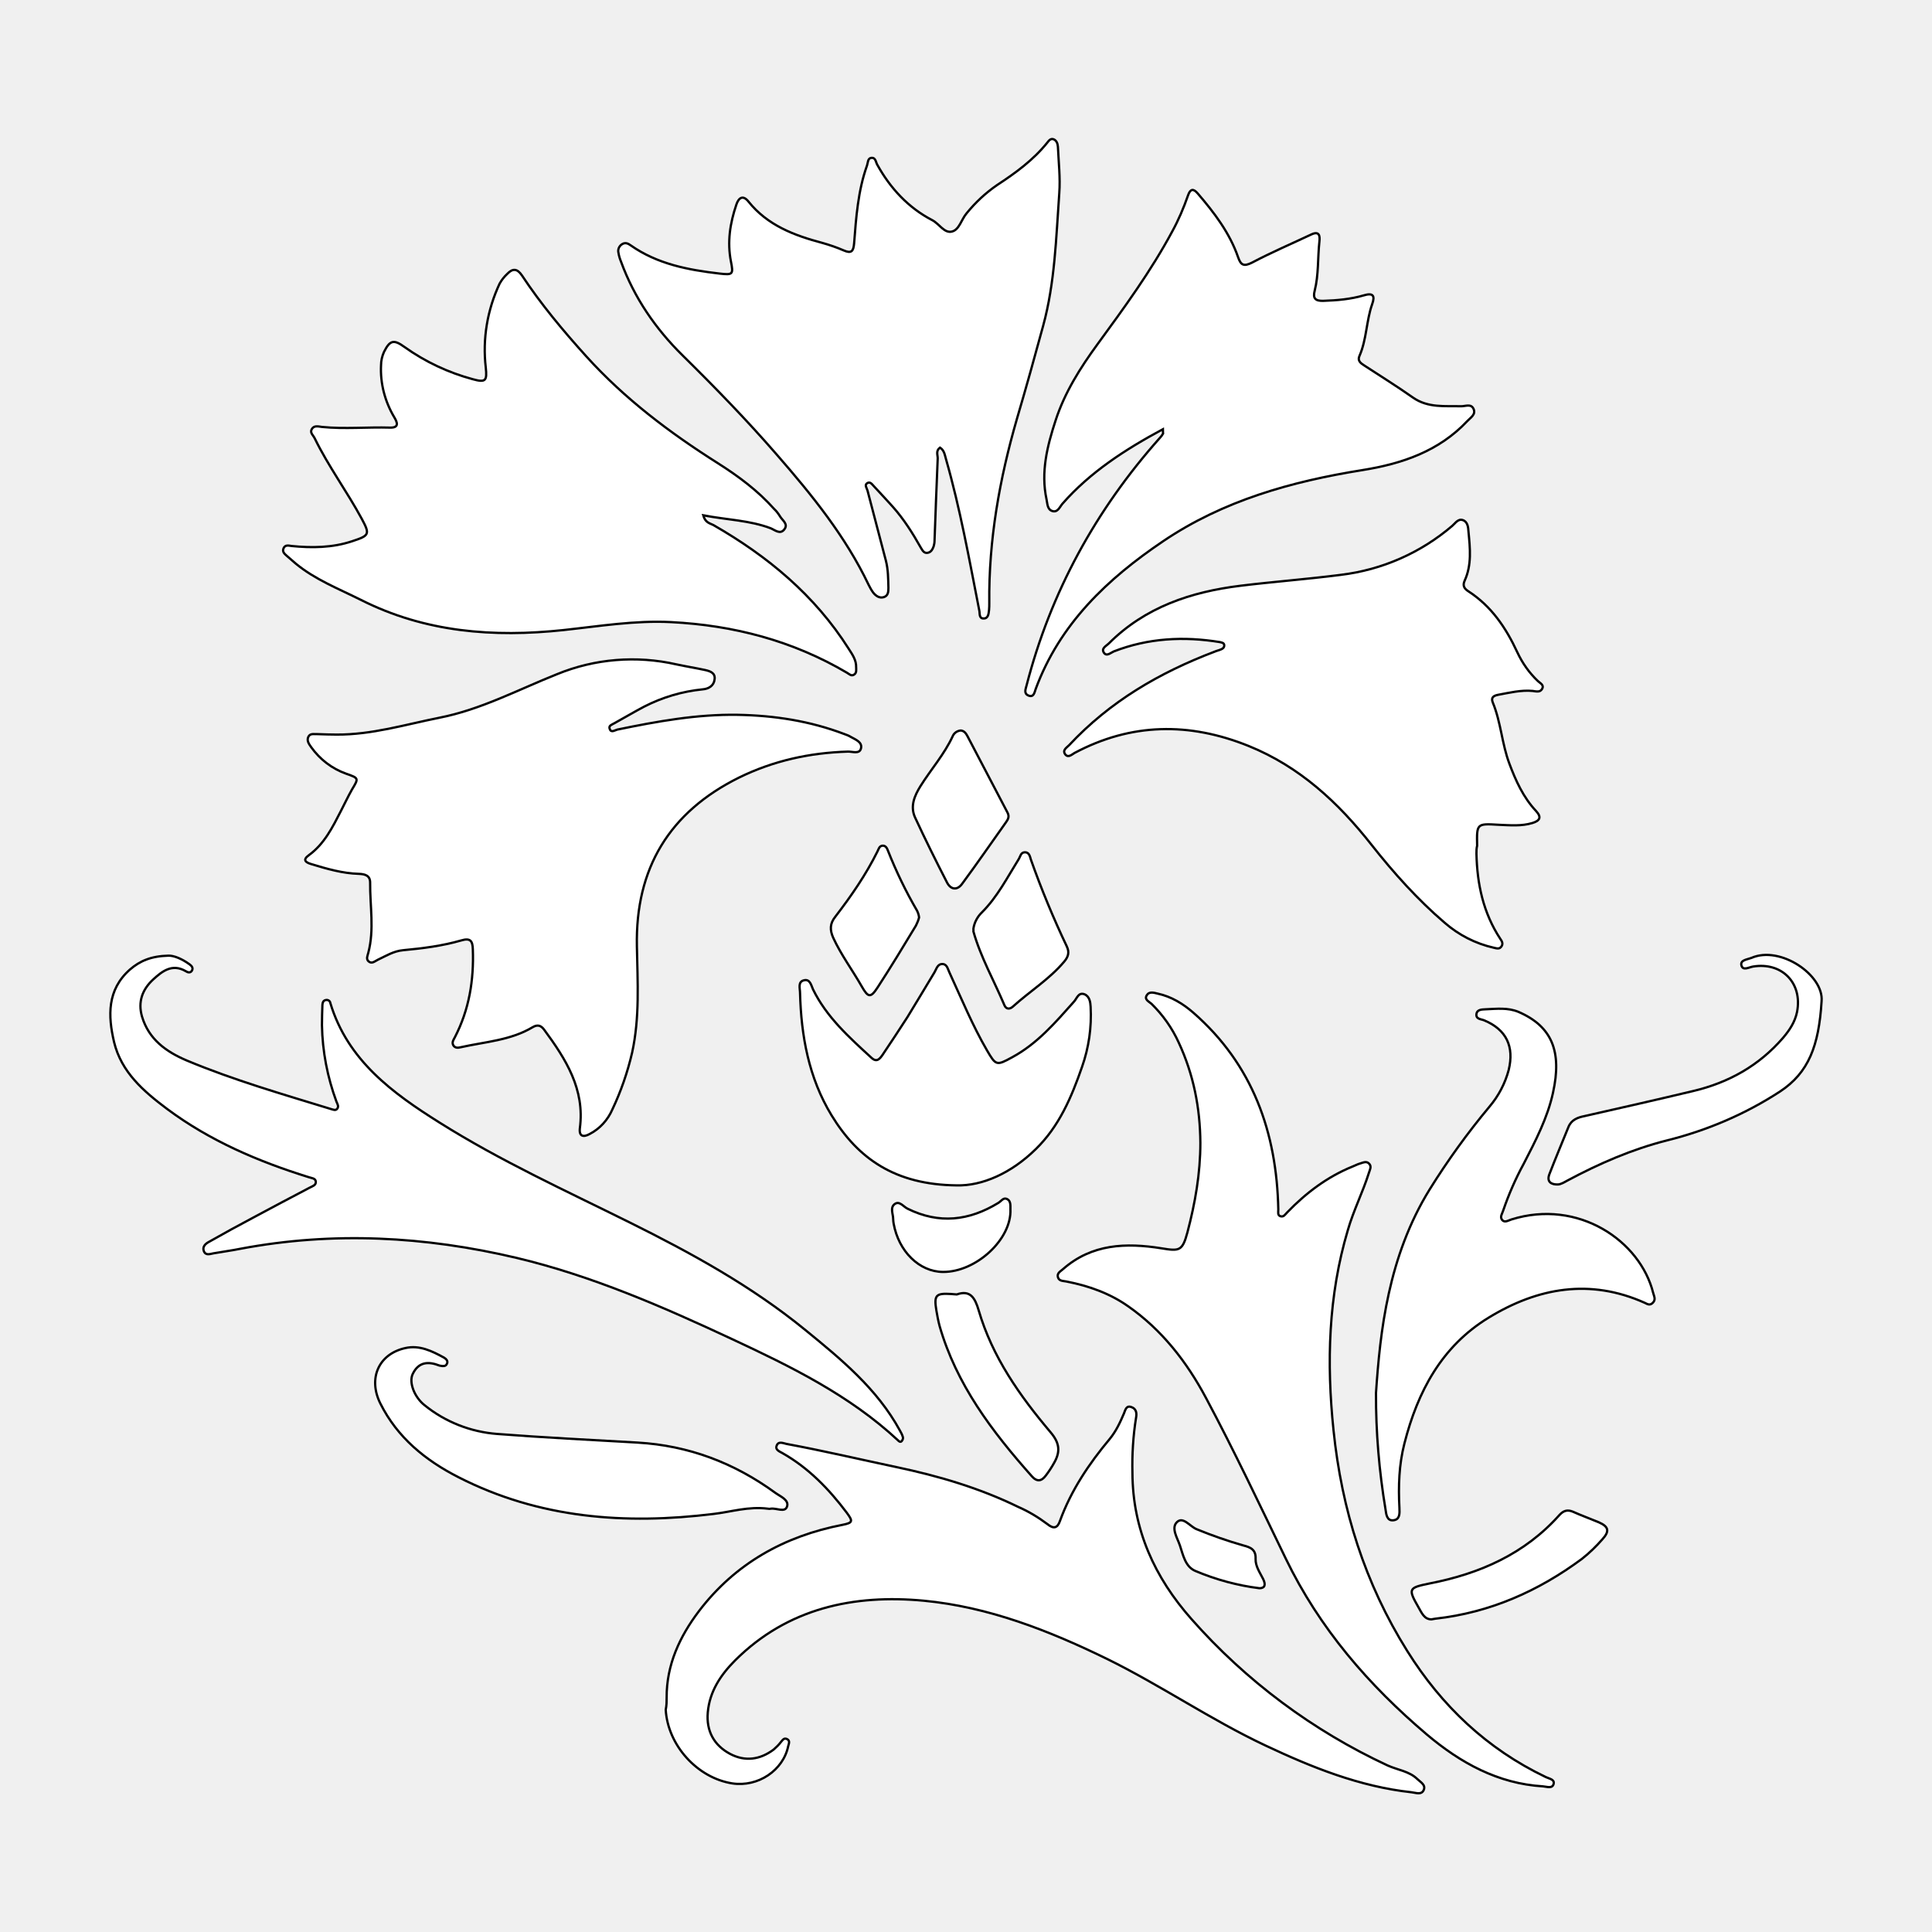
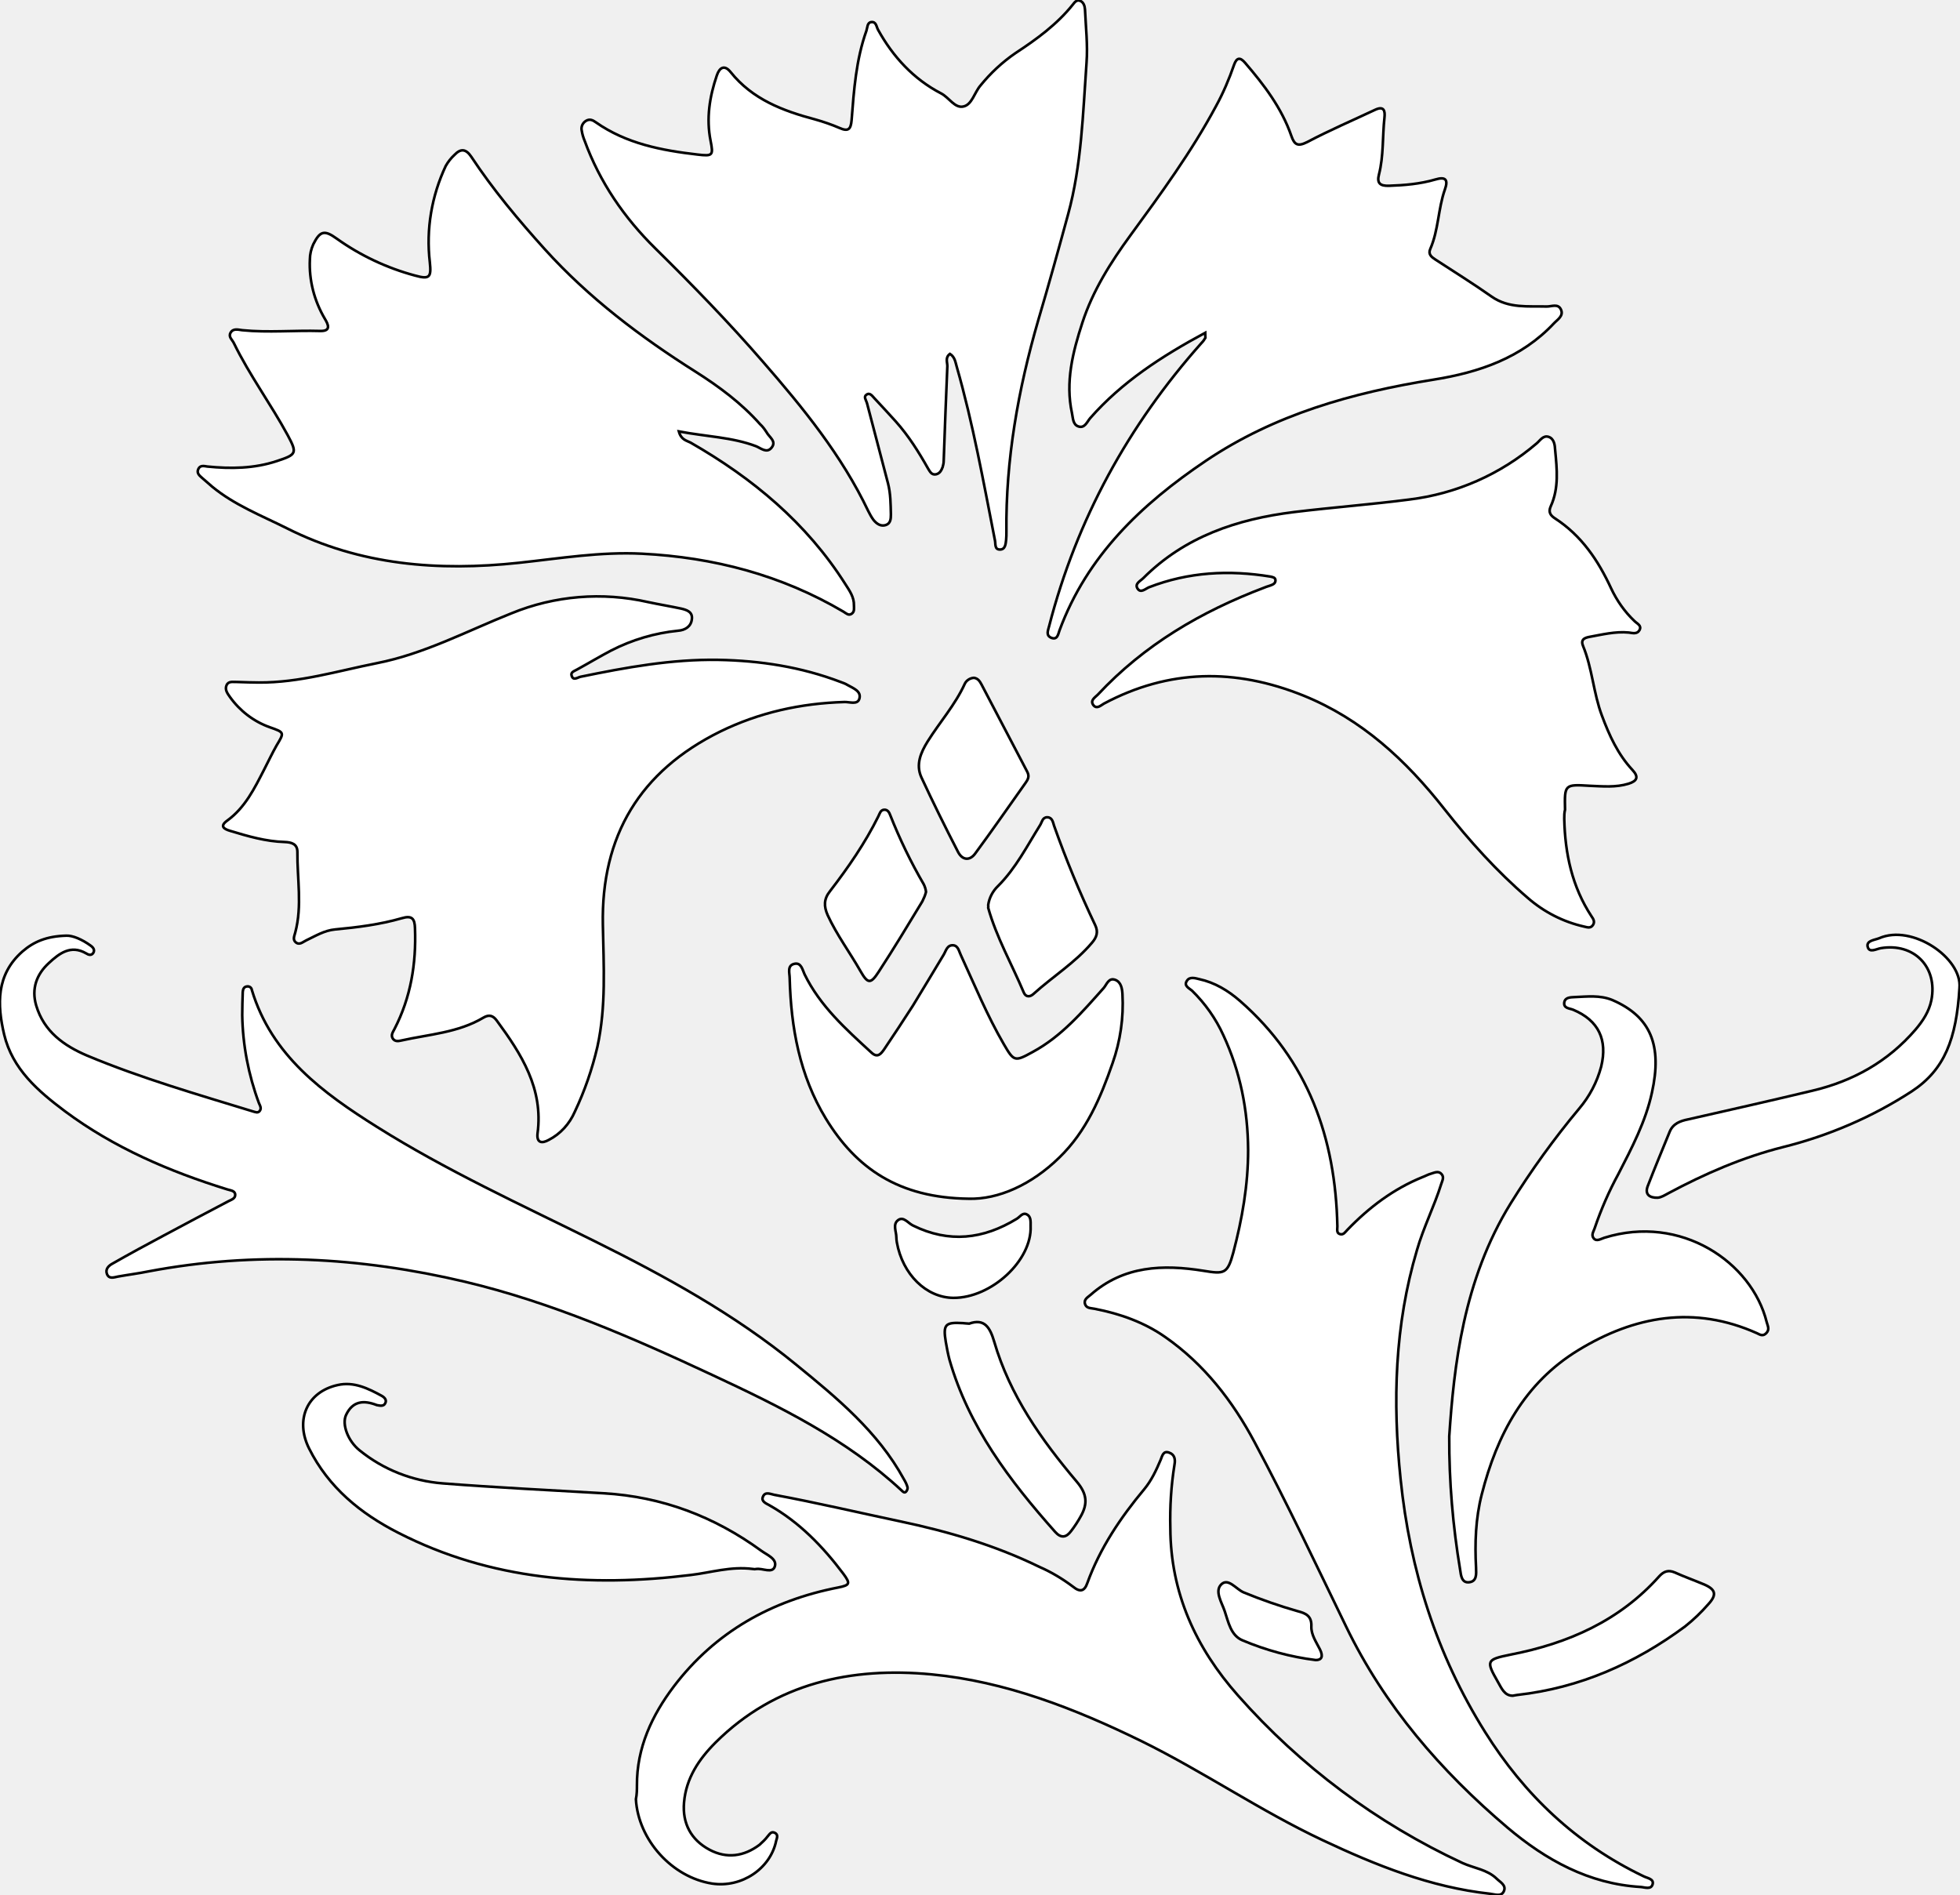
- <svg xmlns="http://www.w3.org/2000/svg" version="1.1" id="图层_1" x="0px" y="0px" viewBox="0 0 850.3 850.2" style="enable-background:new 0 0 850.3 850.2;" xml:space="preserve">
-   <style type="text/css">
- 	.st0{fill:#FFFFFF;stroke:#000000;stroke-miterlimit:10;}
- </style>
-   <path id="XF37FFFM2Gra3OT19_4_" class="st0" d="M148.1,323.3c15.5,0.1,30.2-4.4,45.2-7.4c18.4-3.6,34.8-12.4,51.9-19.2  c16.6-6.8,34.9-8.3,52.5-4.3c4.2,0.9,8.5,1.6,12.7,2.5c2.2,0.5,4.5,1.3,4.1,4.1c-0.3,2.8-2.6,4.2-5.3,4.4c-9,0.9-17.7,3.5-25.7,7.6  c-4.4,2.3-8.7,4.9-13.1,7.3c-1,0.6-2.6,1-2.1,2.4c0.6,2,2.2,0.7,3.4,0.4c17.5-3.6,35-6.8,53-6.5c16.1,0.3,31.8,2.7,47,8.5  c0.9,0.3,1.9,0.7,2.7,1.2c2.1,1.2,5.3,2.3,4.5,5.2c-0.7,2.5-3.8,1.2-5.8,1.3c-16.7,0.5-32.7,4-47.8,11.4c-30.7,15.2-45.7,40-45,74.3  c0.3,15.7,1.3,31.3-2.1,46.8c-2,8.6-4.9,17-8.7,25c-2,4.6-5.5,8.5-10,10.8c-2.7,1.5-4.7,1.1-4.3-2.5c2.3-17.2-6.2-30.5-15.7-43.4  c-1.4-1.9-2.9-2.4-5.1-1.1c-9.7,5.8-20.9,6.4-31.6,8.8c-1.2,0.3-2.4,0.4-3.2-0.7c-0.9-1.4,0-2.5,0.6-3.7c6.3-12.2,8.4-25.1,7.9-38.7  c-0.1-3.7-1.1-5.1-5.1-3.9c-8.3,2.4-17,3.5-25.6,4.3c-4.2,0.4-7.5,2.5-11.1,4.2c-1.3,0.6-2.6,2-4.1,0.7c-1.2-1.1-0.4-2.5-0.1-3.8  c2.7-10.2,0.7-20.6,0.8-30.9c0-3.1-2.3-3.7-4.9-3.8c-7.2-0.2-14.1-2.2-21-4.3c-2.4-0.7-4-1.8-1.1-3.9c6.9-5,10.5-12.4,14.2-19.6  c1.6-3.1,3.1-6.3,4.8-9.3c3-5,3.1-5-2.6-7c-6.2-2.2-11.5-6.3-15.3-11.6c-1-1.4-2.1-2.9-1.3-4.6c0.8-1.7,2.6-1.1,4-1.2  C142.8,323.2,145.5,323.3,148.1,323.3z" />
-   <path id="XF37FFFM2Gra3OT19_3_" class="st0" d="M309.5,226.8c0.9,3.3,3,3.5,4.5,4.3c23.9,13.7,44.6,30.9,59.5,54.4  c1.6,2.5,3.4,5,3.3,8.2c0,1.1,0.3,2.4-0.9,3.2s-2.1-0.2-3.1-0.8c-23.9-14.1-49.9-20.9-77.5-22.3c-15.9-0.8-31.5,1.8-47.3,3.5  c-30.8,3.3-60.9,1-89.2-13.3c-9.8-4.9-20.1-8.9-28.7-16c-1.3-1.1-2.5-2.2-3.8-3.3c-1-0.9-2.2-1.8-1.5-3.4s2.2-1.2,3.5-1  c9,0.9,18,0.8,26.7-2.1c7.6-2.5,7.9-3,4.2-9.9c-6.5-12-14.7-23.1-20.7-35.4c-0.6-1.3-2.2-2.4-1.3-4c1-1.8,2.9-1.2,4.5-1  c10,1,20,0,30,0.3c4.3,0.1,3-2.6,1.8-4.6c-4.1-6.9-6.2-14.9-5.8-22.9c0-2,0.5-4,1.3-5.8c2.6-5.2,4.3-5.6,9-2.2  c9.1,6.5,19.3,11.3,30.1,14.2c5.7,1.6,6.3,0.6,5.7-5.1c-1.5-12.7,0.7-25.5,6.1-37c0.9-1.6,2-3,3.4-4.3c2.3-2.4,4.3-2.4,6.4,0.7  c8.4,12.7,18.1,24.3,28.3,35.6c16.9,18.7,36.8,33.7,58,47.1c9,5.7,17.6,12.1,24.7,20.1c1,0.9,1.8,2,2.5,3.1c1,1.9,4,3.5,1.9,6  c-1.8,2.2-4,0.2-5.9-0.6C330,229,320,228.8,309.5,226.8z" />
-   <path id="XF37FFFM2Gra3OT19_2_" class="st0" d="M413.7,197c-1.9,1.4-1,3.2-1,4.7c-0.5,12.1-1,24.3-1.4,36.4c0,0.8-0.2,1.7-0.4,2.4  c-0.5,1.3-1.1,2.5-2.6,2.8c-1.7,0.3-2.3-1.1-3-2.2c-3.6-6.4-7.5-12.6-12.4-18.1c-2.7-3-5.4-5.9-8.1-8.8c-0.9-0.9-1.8-2.5-3.2-1.5  c-1.2,0.8-0.1,2.1,0.2,3.2c2.7,10.3,5.4,20.6,8.1,30.9c1,3.9,1,7.9,1.1,11.9c0,1.7-0.1,3.5-2,4.1s-3.5-0.5-4.7-2  c-0.8-1.1-1.4-2.2-2-3.4c-10.2-21.4-25-39.6-40.5-57.4c-13.1-15.1-27-29.4-41.3-43.5c-12-11.8-21.4-25.5-27.2-41.4  c-0.5-1.2-0.9-2.5-1.1-3.8c-0.4-1.5,0.3-3.1,1.7-3.9c1.4-0.8,2.6-0.2,3.7,0.6c11.7,8.2,25.2,10.8,39.1,12.4c5.9,0.7,6.1,0.3,5-5.3  c-1.7-8.6-0.4-16.9,2.4-25.1c1-3,2.9-4.3,5.3-1.3c8.4,10.5,20.1,14.9,32.5,18.2c3.2,0.9,6.4,2,9.4,3.3c3.4,1.5,4.3,0.4,4.6-3  c0.9-11.6,1.7-23.2,5.7-34.4c0.4-1.2,0.3-3.1,1.8-3.3c2-0.3,2,1.8,2.7,3c5.7,10.3,13.6,18.9,24.2,24.4c3.1,1.6,5.3,5.9,8.7,5  c3.2-0.8,4.1-5.3,6.4-8c3.9-4.8,8.4-9,13.5-12.5c8.1-5.3,15.9-11,22-18.6c0.7-0.9,1.5-2,2.8-1.5s1.8,1.9,1.9,3.3  c0.3,6.8,1.1,13.7,0.6,20.4c-1.4,19.6-1.9,39.4-7.1,58.4c-3.7,13.6-7.5,27.3-11.5,40.8c-7.7,26.6-12.5,53.5-12.2,81.2c0,1,0,2-0.1,3  c-0.2,1.7-0.3,3.8-2.4,3.8c-2.1,0-1.6-2.1-1.9-3.5c-4.4-22.4-8.4-44.8-14.7-66.8C415.8,200.2,415.6,198.2,413.7,197z" />
-   <path id="XF37FFFM2Gra3OT19_1_" class="st0" d="M649.8,375.7c0.3,13.4,3,26.1,10.5,37.5c0.7,1,1.3,2,0.6,3.2c-0.9,1.5-2.2,1-3.5,0.7  c-8-1.8-15.4-5.6-21.6-11c-11.9-10.2-22.4-21.9-32.1-34.2c-14.7-18.7-31.7-34.5-54.2-43.6c-26.1-10.5-51.6-10.2-76.6,3.1  c-1.2,0.7-2.7,2.2-4,0.7c-1.5-1.9,0.5-3,1.6-4.1c17.9-19.2,39.8-32,64.1-41.2c0.9-0.4,1.9-0.6,2.8-1c0.8-0.3,1.5-0.9,1.4-1.9  s-1.1-1.1-1.9-1.3c-15.9-2.6-31.5-1.8-46.7,4.1c-1.4,0.6-3.2,2.4-4.4,0.5s1.1-2.9,2.2-4c16-16,36.1-22.7,57.9-25.4  c14.7-1.8,29.5-2.9,44.2-4.8c18.2-2.2,35.2-9.7,49.1-21.6c1.3-1.1,2.5-3.2,4.6-2.5s2.4,3.1,2.5,5.1c0.7,7.3,1.5,14.6-1.7,21.6  c-1,2.2-0.1,3.5,1.6,4.6c10.2,6.6,16.6,16.1,21.6,26.9c2.2,4.7,5.2,9,9,12.6c1,1,2.9,1.7,1.9,3.5c-0.9,1.6-2.6,1.1-4.1,0.9  c-5.2-0.5-10.3,0.8-15.3,1.7c-2,0.4-3.2,1.2-2.3,3.4c3.6,8.7,4,18.2,7.3,26.9c2.8,7.5,6.1,14.8,11.7,20.8c2.6,2.8,1.7,4.3-1.5,5.3  c-4.9,1.5-9.9,1-14.9,0.8c-9.7-0.6-9.7-0.5-9.5,9.2C649.8,373.4,649.8,374.5,649.8,375.7z" />
-   <path id="XF37FFFM2Gra3OT19" class="st0" d="M511.8,188.9c-16.7,9-32,18.9-44.2,32.8c-1.2,1.4-2.1,4-4.5,3.2  c-2.2-0.7-2.1-3.3-2.5-5.1c-2.6-12,0.3-23.5,4-34.8c4-12.3,10.9-23.2,18.5-33.6c11.7-16,23.4-32,32.8-49.5c2.8-5.1,5.1-10.5,7-16  c1-2.8,2.3-3,4.2-0.8c7.3,8.5,14.1,17.4,17.8,28.1c1.2,3.5,2.5,4.2,6.1,2.4c8.5-4.5,17.4-8.3,26.1-12.4c3.4-1.6,3.9,0.4,3.6,3  c-0.8,7.3-0.3,14.7-2.1,21.8c-0.9,3.4,0.4,4.5,3.8,4.4c6-0.2,12-0.7,17.8-2.4c4-1.2,5.1,0,3.7,3.9c-2.6,7.4-2.4,15.5-5.6,22.8  c-0.9,2,0.5,3.1,1.9,4c7.2,4.7,14.6,9.3,21.7,14.3c6.6,4.6,14,3.6,21.2,3.8c1.9,0,4.3-1.2,5.4,1.1c1.2,2.5-1.3,3.9-2.7,5.4  c-12.5,13.3-28.7,18.8-46.2,21.6c-31.2,5-61.2,13.4-87.7,31.3c-24.6,16.6-45.5,36.4-56.1,65.1c-0.5,1.4-0.8,3.8-3.2,2.8  c-2.1-0.9-1.2-2.8-0.8-4.4c10.6-41.1,30.5-77.3,58.6-108.9c0.6-0.6,1.1-1.3,1.5-2C511.9,190.5,511.8,190.1,511.8,188.9z" />
-   <path id="X376600M2Color16_5_" class="st0" d="M528.3,503c-0.1-15.4-3-30.1-9.5-44.1c-2.9-6.4-7-12.2-12-17.1c-1.1-1-3.4-1.9-2-3.9  c1-1.6,3.1-1,4.7-0.6c6,1.3,11.1,4.4,15.7,8.4c26.2,22.9,36.7,52.7,37.4,86.6c0,1.2-0.4,2.6,1,3s2-0.8,2.9-1.7  c8.3-8.6,17.7-15.7,28.8-20.2c1.1-0.4,2.1-1,3.2-1.3c1.4-0.4,3-1.3,4.2,0.2c1,1.2,0.2,2.5-0.2,3.8c-2.7,8.6-6.8,16.6-9.3,25.3  c-8.6,28.9-9.4,58.3-6.3,88.1c3.6,34.9,13.8,67.4,32.5,97.2c15.1,24.1,35,43,60.9,55.4c1.4,0.7,3.9,1,3.5,2.9  c-0.5,2.4-3.1,1.3-4.7,1.2c-19.9-1.2-36.4-10.4-51.1-22.8c-25.7-21.8-47.3-46.8-62.1-77.4c-11.5-23.7-22.7-47.5-35.1-70.7  c-8.4-15.8-19.4-30-34.3-40.4c-8.1-5.7-17.4-9-27.2-10.9c-1.4-0.3-3.2-0.1-3.7-1.9s1.2-2.6,2.2-3.5c12.7-11.2,27.8-11.7,43.4-9.2  c7.9,1.3,9.2,1.2,11.4-7C526,529.5,528.3,516.5,528.3,503z" />
-   <path id="X376600M2Color16_4_" class="st0" d="M293.4,747.2c-0.1-14.5,5.8-27,14.2-38.1c15.9-20.9,37.5-33,63.2-38  c4.5-0.9,4.7-1.5,1.9-5.3c-7.9-10.5-16.9-19.8-28.4-26.3c-1.3-0.7-3.2-1.5-2.5-3.2c0.8-2.2,2.9-1.1,4.4-0.8  c16.2,3,32.3,6.8,48.4,10.2c18.5,3.9,36.5,9.2,53.5,17.5c4.6,2,8.9,4.6,12.9,7.6c2.7,2.2,4.4,1.8,5.5-1.4  c4.9-13.5,12.8-25.2,21.9-36.1c2.8-3.4,4.6-7.3,6.3-11.3c0.6-1.5,1-3.6,3.3-2.7c2,0.7,2.4,2.5,2,4.6c-1.3,8.1-1.8,16.2-1.6,24.4  c0.1,24.9,9.8,46,26,64.3c24,27.2,53.4,49.1,86.3,64.4c4.4,2,9.5,2.5,13.1,6c1.3,1.3,3.8,2.5,2.8,4.8s-3.5,1.2-5.4,1  c-22.8-2.5-43.7-10.9-64.3-20.6c-24-11.3-45.9-26.4-69.7-38.1c-25.6-12.5-52.2-22.9-80.6-25.6c-30.7-2.9-59.9,3.2-83,26.2  c-6.4,6.4-11.3,13.7-12.1,23c-0.7,8.1,2.7,14.4,9.8,18.2c6.6,3.5,13.2,2.6,19.2-1.9c1.1-1,2.2-2,3.1-3.2c0.8-0.9,1.4-2.1,2.8-1.4  s0.8,2,0.5,3.1c-2.2,10.7-13.3,18.1-24.6,16.4c-15.4-2.4-28.4-16.8-29.3-32.4C293.4,750.5,293.4,748.8,293.4,747.2z" />
-   <path id="X3FD6FFM2Gra7OT21_3_" class="st0" d="M74.1,420.6c2.4-0.1,6,1.4,9.3,3.8c1,0.7,1.8,1.7,1,2.9c-0.7,1-1.8,0.7-2.7,0.1  c-5.9-3.4-10.3,0-14.3,3.7c-4.7,4.3-6.8,9.8-4.9,16.3c3,10.1,10.7,15.5,19.6,19.3c20.8,8.7,42.4,14.9,63.9,21.5  c0.8,0.2,1.6,0.6,2.3-0.1c1-1.1,0.2-2.2-0.2-3.2c-4-10.8-6.2-22.2-6.4-33.7c0-3,0.1-6,0.2-9c0.1-1,0.4-2,1.7-2.1  c0.9-0.1,1.7,0.5,1.8,1.4c7.6,25.2,27.4,39.6,48.1,52.6c26.7,16.8,55.4,29.9,83.6,43.9c27.2,13.5,53.8,28.1,77.4,47.4  c15.7,12.8,31.5,25.8,41.5,44.1c0.6,1,1.1,2,1.4,3.1c0.1,0.6-0.2,1.3-0.6,1.7c-0.6,0.6-1.2,0-1.7-0.5  c-21.2-19.7-46.9-32.3-72.6-44.3c-30.8-14.4-62-28-95.2-35.9c-40.2-9.5-80.7-11.7-121.5-4c-3.9,0.8-7.9,1.3-11.8,2  c-1.6,0.3-3.5,1.1-4.3-1c-0.7-1.9,0.7-3.2,2.2-4c6.5-3.7,13.1-7.3,19.7-10.8c8.2-4.4,16.5-8.8,24.7-13.1c1.1-0.6,2.8-1,2.7-2.6  c-0.1-1.6-2-1.6-3.1-2c-22.2-6.9-43.5-16-62.3-30c-10.4-7.8-20.2-16.2-23.4-29.5c-2.7-11.5-3.1-23,7-31.9  C61.6,422.9,66.5,420.8,74.1,420.6z" />
-   <path id="X3FD6FFM2Gra7OT21_2_" class="st0" d="M605.6,613c1.8-26.7,5.3-59.9,23.6-89.5c7.9-12.7,16.7-24.9,26.3-36.4  c4-4.7,6.9-10.2,8.5-16.2c2.5-10.3-1-17.7-10.7-21.8c-1.4-0.6-3.8-0.5-3.5-2.8c0.3-2.1,2.5-2,4.1-2.1c4.8-0.2,9.6-0.8,14.3,1.1  c14.9,6.4,19.3,17.5,15.3,35.6c-2.4,11.1-7.7,21.2-12.9,31.3c-3.6,6.6-6.6,13.5-9,20.5c-0.4,1.4-1.6,2.8-0.5,4.2s2.8,0.2,4.1-0.2  c29.4-9.2,56.7,9.4,62.4,32.4c0.4,1.5,1.2,2.8-0.1,4.2s-2.4,0.7-3.6,0.1c-24.1-10.8-47.1-6.7-68.7,6.5  c-20.7,12.6-31.3,32.6-37.1,55.4c-2.4,9.3-2.7,18.8-2.2,28.3c0.1,2.4,0.3,5.2-2.7,5.5c-2.8,0.3-3.1-2.6-3.4-4.7  C607,647.6,605.5,630.3,605.6,613z" />
-   <path id="X78D111M2Color15" class="st0" d="M421,521.7c-27.1-0.3-43.4-11.8-55-30.8c-10.1-16.6-13.4-35-13.9-54  c0-1.9-1.1-4.9,1.9-5.5c2.5-0.5,3,2.2,3.8,4c6,12.3,16,21.2,25.8,30.2c2.3,2.1,3.6,0.4,4.8-1.3c3.7-5.5,7.4-11.1,11-16.7  c4-6.5,7.9-13.1,11.9-19.7c0.9-1.5,1.3-3.8,3.7-3.6c1.9,0.2,2.2,2.4,2.9,3.8c5.3,11.5,10.1,23.2,16.5,34.2c3.9,6.7,4.2,6.8,11.1,3  c11.1-6,19.1-15.4,27.3-24.6c1.2-1.4,1.9-4.1,4.5-3.1c2.2,0.9,2.6,3.4,2.7,5.5c0.5,9-0.8,18-3.8,26.5c-4.6,13.3-10.1,26.2-20.4,36.2  C445,516.4,432.2,522,421,521.7z" />
-   <path id="X3FD6FFM2Gra7OT21_1_" class="st0" d="M338,664c-8.6-1.1-16.2,1.4-23.9,2.3c-38.9,4.8-76.8,2-112.4-16.2  c-14.5-7.4-26.8-17.4-34.3-32.4c-5.5-11-0.8-21.8,11-24.4c6.2-1.4,11.7,1.3,17,4.2c1,0.6,2,1.6,1.2,2.9c-0.5,1-1.7,0.9-2.7,0.7  c-0.2,0-0.3-0.1-0.5-0.1c-4.9-1.9-9.2-1.7-11.8,3.8c-1.7,3.7,0.8,10.1,5.2,13.6c9.1,7.4,20.3,11.8,32,12.7  c20.6,1.6,41.2,2.6,61.8,3.8c22.4,1.3,42.5,8.9,60.6,22.1c2.2,1.6,6.1,3.1,5.2,6s-4.7,0.6-7.2,1C338.9,664.1,338.4,664.1,338,664z" />
-   <path id="X3FD6FFM2Gra7OT21" class="st0" d="M801.7,440.7c-1.2,19.6-5.7,31.4-18.3,39.7c-15.2,9.9-32,17.1-49.7,21.5  c-15.4,3.9-29.9,10.2-43.9,17.7c-1.3,0.7-2.7,1.6-4.1,1.7c-2.9,0.1-5.1-1.1-3.8-4.5c2.7-7,5.6-13.9,8.4-20.8  c1.3-3.2,4.1-4.2,7.1-4.8c15.9-3.6,31.8-7.2,47.7-11c15.7-3.7,29.1-11.2,39.7-23.5c2.8-3.3,5.2-6.9,6.1-11.3  c2.5-12.7-6.6-22.1-19.4-20c-1.8,0.3-4.5,2-5.1-0.6c-0.5-2.3,2.6-2.5,4.4-3.2C783.5,416,802.8,429.2,801.7,440.7z" />
-   <path id="X99FF33M1Color21_2_" class="st0" d="M422.9,321.5c1.6,0.2,2.3,1.4,2.9,2.5c5.9,11.2,11.7,22.4,17.6,33.6  c1,1.9,0.2,3.1-0.8,4.5c-6.4,9-12.6,18-19.1,26.8c-2.1,3-5,2.8-6.7-0.5c-4.9-9.5-9.6-19-14.1-28.7c-2.2-4.9-0.2-9.5,2.4-13.7  c4.7-7.5,10.6-14.1,14.3-22.2C420,322.5,421.4,321.6,422.9,321.5z" />
-   <path id="X376600M2Color16_3_" class="st0" d="M421.1,569.7c5.9-2.1,8,1.5,9.6,6.9c6,20.6,18.1,37.7,31.7,53.8  c4,4.7,4.3,8.5,1.6,13.3c-1.1,2-2.4,4-3.8,5.8c-1.8,2.4-3.8,2.8-6.1,0.2c-17.5-19.7-33.2-40.4-40.6-66.2c-0.6-2.3-1-4.5-1.4-6.8  c-1.1-6.7-0.2-7.6,6.5-7.2C419.3,569.6,420,569.6,421.1,569.7z" />
-   <path id="X99FF33M1Color21_1_" class="st0" d="M428.4,408.8c0.4-2.8,1.8-5.4,3.8-7.3c6.8-6.8,11.1-15.3,16.1-23.3  c0.8-1.2,0.9-3.1,2.8-3.1s2.2,1.9,2.6,3.2c4.6,13,9.9,25.8,15.8,38.2c1.3,2.7,0.6,4.7-1.2,6.8c-6.5,7.7-15.1,13-22.5,19.7  c-1.3,1.2-2.9,1.3-3.7-0.5c-4.6-10.9-10.5-21.2-13.7-32.6C428.5,409.5,428.4,409.1,428.4,408.8z" />
-   <path id="X376600M2Color16_2_" class="st0" d="M630,712.7c-3.2,0-4.3-2.9-5.7-5.3c-4.7-8.2-4.4-8.6,4.9-10.5  c22.1-4.3,41.9-13,57.2-30.2c1.7-1.8,3.4-2.4,5.8-1.4c3.8,1.7,7.7,3.1,11.5,4.7c4.3,1.9,4.8,3.9,1.5,7.5c-2.7,3.1-5.7,6-9,8.6  c-19.2,14.2-40.4,23.6-64.4,26.3C631.4,712.5,630.9,712.5,630,712.7z" />
-   <path id="X99FF33M1Color21" class="st0" d="M404.5,403.8c-0.3,1.2-0.8,2.4-1.4,3.6c-5.5,9.1-11,18.2-16.8,27.1  c-3.1,4.8-4.2,4.6-7-0.3c-4.1-7.2-9.1-13.9-12.6-21.5c-1.5-3.4-1.5-6.2,0.9-9.2c7-9.1,13.5-18.5,18.6-28.8c0.5-1,0.8-2.4,2.2-2.5  s2,1.1,2.4,2.2c3.6,9.1,7.9,18,12.8,26.4C404.1,401.8,404.4,402.8,404.5,403.8z" />
-   <path id="X376600M2Color16_1_" class="st0" d="M415,559.8c-10.4-0.1-19.5-9-21.7-21.3c-0.1-0.7-0.2-1.3-0.2-2c0-2.2-1.5-5,0.7-6.6  c2.1-1.5,3.8,1.2,5.7,2.1c13.8,6.8,27,5.3,39.9-2.6c1.2-0.7,2.2-2.5,3.8-1.7c1.7,0.8,1.5,2.8,1.5,4.5  C445.3,545.4,429.6,559.9,415,559.8z" />
-   <path id="X376600M2Color16" class="st0" d="M554.3,699c-9.7-1.2-19.2-3.8-28.2-7.6c-4.5-1.9-5.4-7.1-6.8-11.2  c-1.1-3.3-4-7.7-1.3-10.3c2.7-2.6,5.7,1.9,8.6,3.1c6.8,2.8,13.7,5.2,20.7,7.2c3.1,0.8,5.5,1.8,5.3,5.9c-0.1,3.2,1.9,6,3.3,8.8  C557.3,697.7,556.5,699,554.3,699z" />
+ <svg xmlns="http://www.w3.org/2000/svg" version="1.1" baseProfile="tiny" id="图层_1" x="0px" y="0px" viewBox="0 0 753.3 728" xml:space="preserve">
+   <path id="XF37FFFM2Gra3OT19_4_" fill="#FFFFFF" stroke="#000000" stroke-miterlimit="10" d="M99.5,262.3c15.5,0.1,30.2-4.4,45.2-7.4  c18.4-3.6,34.8-12.4,51.9-19.2c16.6-6.8,34.9-8.3,52.5-4.3c4.2,0.9,8.5,1.6,12.7,2.5c2.2,0.5,4.5,1.3,4.1,4.1  c-0.3,2.8-2.6,4.2-5.3,4.4c-9,0.9-17.7,3.5-25.7,7.6c-4.4,2.3-8.7,4.9-13.1,7.3c-1,0.6-2.6,1-2.1,2.4c0.6,2,2.2,0.7,3.4,0.4  c17.5-3.6,35-6.8,53-6.5c16.1,0.3,31.8,2.7,47,8.5c0.9,0.3,1.9,0.7,2.7,1.2c2.1,1.2,5.3,2.3,4.5,5.2c-0.7,2.5-3.8,1.2-5.8,1.3  c-16.7,0.5-32.7,4-47.8,11.4c-30.7,15.2-45.7,40-45,74.3c0.3,15.7,1.3,31.3-2.1,46.8c-2,8.6-4.9,17-8.7,25c-2,4.6-5.5,8.5-10,10.8  c-2.7,1.5-4.7,1.1-4.3-2.5c2.3-17.2-6.2-30.5-15.7-43.4c-1.4-1.9-2.9-2.4-5.1-1.1c-9.7,5.8-20.9,6.4-31.6,8.8  c-1.2,0.3-2.4,0.4-3.2-0.7c-0.9-1.4,0-2.5,0.6-3.7c6.3-12.2,8.4-25.1,7.9-38.7c-0.1-3.7-1.1-5.1-5.1-3.9c-8.3,2.4-17,3.5-25.6,4.3  c-4.2,0.4-7.5,2.5-11.1,4.2c-1.3,0.6-2.6,2-4.1,0.7c-1.2-1.1-0.4-2.5-0.1-3.8c2.7-10.2,0.7-20.6,0.8-30.9c0-3.1-2.3-3.7-4.9-3.8  c-7.2-0.2-14.1-2.2-21-4.3c-2.4-0.7-4-1.8-1.1-3.9c6.9-5,10.5-12.4,14.2-19.6c1.6-3.1,3.1-6.3,4.8-9.3c3-5,3.1-5-2.6-7  c-6.2-2.2-11.5-6.3-15.3-11.6c-1-1.4-2.1-2.9-1.3-4.6s2.6-1.1,4-1.2C94.2,262.2,96.9,262.3,99.5,262.3z" />
+   <path id="XF37FFFM2Gra3OT19_3_" fill="#FFFFFF" stroke="#000000" stroke-miterlimit="10" d="M260.9,165.8c0.9,3.3,3,3.5,4.5,4.3  c23.9,13.7,44.6,30.9,59.5,54.4c1.6,2.5,3.4,5,3.3,8.2c0,1.1,0.3,2.4-0.9,3.2s-2.1-0.2-3.1-0.8c-23.9-14.1-49.9-20.9-77.5-22.3  c-15.9-0.8-31.5,1.8-47.3,3.5c-30.8,3.3-60.9,1-89.2-13.3c-9.8-4.9-20.1-8.9-28.7-16c-1.3-1.1-2.5-2.2-3.8-3.3  c-1-0.9-2.2-1.8-1.5-3.4s2.2-1.2,3.5-1c9,0.9,18,0.8,26.7-2.1c7.6-2.5,7.9-3,4.2-9.9c-6.5-12-14.7-23.1-20.7-35.4  c-0.6-1.3-2.2-2.4-1.3-4c1-1.8,2.9-1.2,4.5-1c10,1,20,0,30,0.3c4.3,0.1,3-2.6,1.8-4.6c-4.1-6.9-6.2-14.9-5.8-22.9c0-2,0.5-4,1.3-5.8  c2.6-5.2,4.3-5.6,9-2.2c9.1,6.5,19.3,11.3,30.1,14.2c5.7,1.6,6.3,0.6,5.7-5.1c-1.5-12.7,0.7-25.5,6.1-37c0.9-1.6,2-3,3.4-4.3  c2.3-2.4,4.3-2.4,6.4,0.7c8.4,12.7,18.1,24.3,28.3,35.6c16.9,18.7,36.8,33.7,58,47.1c9,5.7,17.6,12.1,24.7,20.1c1,0.9,1.8,2,2.5,3.1  c1,1.9,4,3.5,1.9,6c-1.8,2.2-4,0.2-5.9-0.6C281.4,168,271.4,167.8,260.9,165.8z" />
+   <path id="XF37FFFM2Gra3OT19_2_" fill="#FFFFFF" stroke="#000000" stroke-miterlimit="10" d="M365.1,136c-1.9,1.4-1,3.2-1,4.7  c-0.5,12.1-1,24.3-1.4,36.4c0,0.8-0.2,1.7-0.4,2.4c-0.5,1.3-1.1,2.5-2.6,2.8c-1.7,0.3-2.3-1.1-3-2.2c-3.6-6.4-7.5-12.6-12.4-18.1  c-2.7-3-5.4-5.9-8.1-8.8c-0.9-0.9-1.8-2.5-3.2-1.5c-1.2,0.8-0.1,2.1,0.2,3.2c2.7,10.3,5.4,20.6,8.1,30.9c1,3.9,1,7.9,1.1,11.9  c0,1.7-0.1,3.5-2,4.1s-3.5-0.5-4.7-2c-0.8-1.1-1.4-2.2-2-3.4c-10.2-21.4-25-39.6-40.5-57.4c-13.1-15.1-27-29.4-41.3-43.5  c-12-11.8-21.4-25.5-27.2-41.4c-0.5-1.2-0.9-2.5-1.1-3.8c-0.4-1.5,0.3-3.1,1.7-3.9c1.4-0.8,2.6-0.2,3.7,0.6  c11.7,8.2,25.2,10.8,39.1,12.4c5.9,0.7,6.1,0.3,5-5.3c-1.7-8.6-0.4-16.9,2.4-25.1c1-3,2.9-4.3,5.3-1.3c8.4,10.5,20.1,14.9,32.5,18.2  c3.2,0.9,6.4,2,9.4,3.3c3.4,1.5,4.3,0.4,4.6-3c0.9-11.6,1.7-23.2,5.7-34.4c0.4-1.2,0.3-3.1,1.8-3.3c2-0.3,2,1.8,2.7,3  c5.7,10.3,13.6,18.9,24.2,24.4c3.1,1.6,5.3,5.9,8.7,5c3.2-0.8,4.1-5.3,6.4-8c3.9-4.8,8.4-9,13.5-12.5c8.1-5.3,15.9-11,22-18.6  c0.7-0.9,1.5-2,2.8-1.5s1.8,1.9,1.9,3.3c0.3,6.8,1.1,13.7,0.6,20.4c-1.4,19.6-1.9,39.4-7.1,58.4c-3.7,13.6-7.5,27.3-11.5,40.8  c-7.7,26.6-12.5,53.5-12.2,81.2c0,1,0,2-0.1,3c-0.2,1.7-0.3,3.8-2.4,3.8s-1.6-2.1-1.9-3.5c-4.4-22.4-8.4-44.8-14.7-66.8  C367.2,139.2,367,137.2,365.1,136z" />
+   <path id="XF37FFFM2Gra3OT19_1_" fill="#FFFFFF" stroke="#000000" stroke-miterlimit="10" d="M601.2,314.7c0.3,13.4,3,26.1,10.5,37.5  c0.7,1,1.3,2,0.6,3.2c-0.9,1.5-2.2,1-3.5,0.7c-8-1.8-15.4-5.6-21.6-11c-11.9-10.2-22.4-21.9-32.1-34.2  c-14.7-18.7-31.7-34.5-54.2-43.6c-26.1-10.5-51.6-10.2-76.6,3.1c-1.2,0.7-2.7,2.2-4,0.7c-1.5-1.9,0.5-3,1.6-4.1  c17.9-19.2,39.8-32,64.1-41.2c0.9-0.4,1.9-0.6,2.8-1c0.8-0.3,1.5-0.9,1.4-1.9s-1.1-1.1-1.9-1.3c-15.9-2.6-31.5-1.8-46.7,4.1  c-1.4,0.6-3.2,2.4-4.4,0.5s1.1-2.9,2.2-4c16-16,36.1-22.7,57.9-25.4c14.7-1.8,29.5-2.9,44.2-4.8c18.2-2.2,35.2-9.7,49.1-21.6  c1.3-1.1,2.5-3.2,4.6-2.5s2.4,3.1,2.5,5.1c0.7,7.3,1.5,14.6-1.7,21.6c-1,2.2-0.1,3.5,1.6,4.6c10.2,6.6,16.6,16.1,21.6,26.9  c2.2,4.7,5.2,9,9,12.6c1,1,2.9,1.7,1.9,3.5c-0.9,1.6-2.6,1.1-4.1,0.9c-5.2-0.5-10.3,0.8-15.3,1.7c-2,0.4-3.2,1.2-2.3,3.4  c3.6,8.7,4,18.2,7.3,26.9c2.8,7.5,6.1,14.8,11.7,20.8c2.6,2.8,1.7,4.3-1.5,5.3c-4.9,1.5-9.9,1-14.9,0.8c-9.7-0.6-9.7-0.5-9.5,9.2  C601.2,312.4,601.2,313.5,601.2,314.7z" />
+   <path id="XF37FFFM2Gra3OT19" fill="#FFFFFF" stroke="#000000" stroke-miterlimit="10" d="M463.2,127.9c-16.7,9-32,18.9-44.2,32.8  c-1.2,1.4-2.1,4-4.5,3.2c-2.2-0.7-2.1-3.3-2.5-5.1c-2.6-12,0.3-23.5,4-34.8c4-12.3,10.9-23.2,18.5-33.6c11.7-16,23.4-32,32.8-49.5  c2.8-5.1,5.1-10.5,7-16c1-2.8,2.3-3,4.2-0.8c7.3,8.5,14.1,17.4,17.8,28.1c1.2,3.5,2.5,4.2,6.1,2.4c8.5-4.5,17.4-8.3,26.1-12.4  c3.4-1.6,3.9,0.4,3.6,3c-0.8,7.3-0.3,14.7-2.1,21.8c-0.9,3.4,0.4,4.5,3.8,4.4c6-0.2,12-0.7,17.8-2.4c4-1.2,5.1,0,3.7,3.9  c-2.6,7.4-2.4,15.5-5.6,22.8c-0.9,2,0.5,3.1,1.9,4c7.2,4.7,14.6,9.3,21.7,14.3c6.6,4.6,14,3.6,21.2,3.8c1.9,0,4.3-1.2,5.4,1.1  c1.2,2.5-1.3,3.9-2.7,5.4c-12.5,13.3-28.7,18.8-46.2,21.6c-31.2,5-61.2,13.4-87.7,31.3c-24.6,16.6-45.5,36.4-56.1,65.1  c-0.5,1.4-0.8,3.8-3.2,2.8c-2.1-0.9-1.2-2.8-0.8-4.4c10.6-41.1,30.5-77.3,58.6-108.9c0.6-0.6,1.1-1.3,1.5-2  C463.3,129.5,463.2,129.1,463.2,127.9z" />
+   <path id="X376600M2Color16_5_" fill="#FFFFFF" stroke="#000000" stroke-miterlimit="10" d="M479.7,442c-0.1-15.4-3-30.1-9.5-44.1  c-2.9-6.4-7-12.2-12-17.1c-1.1-1-3.4-1.9-2-3.9c1-1.6,3.1-1,4.7-0.6c6,1.3,11.1,4.4,15.7,8.4c26.2,22.9,36.7,52.7,37.4,86.6  c0,1.2-0.4,2.6,1,3s2-0.8,2.9-1.7c8.3-8.6,17.7-15.7,28.8-20.2c1.1-0.4,2.1-1,3.2-1.3c1.4-0.4,3-1.3,4.2,0.2c1,1.2,0.2,2.5-0.2,3.8  c-2.7,8.6-6.8,16.6-9.3,25.3c-8.6,28.9-9.4,58.3-6.3,88.1c3.6,34.9,13.8,67.4,32.5,97.2c15.1,24.1,35,43,60.9,55.4  c1.4,0.7,3.9,1,3.5,2.9c-0.5,2.4-3.1,1.3-4.7,1.2c-19.9-1.2-36.4-10.4-51.1-22.8c-25.7-21.8-47.3-46.8-62.1-77.4  c-11.5-23.7-22.7-47.5-35.1-70.7c-8.4-15.8-19.4-30-34.3-40.4c-8.1-5.7-17.4-9-27.2-10.9c-1.4-0.3-3.2-0.1-3.7-1.9s1.2-2.6,2.2-3.5  c12.7-11.2,27.8-11.7,43.4-9.2c7.9,1.3,9.2,1.2,11.4-7C477.4,468.5,479.7,455.5,479.7,442z" />
+   <path id="X376600M2Color16_4_" fill="#FFFFFF" stroke="#000000" stroke-miterlimit="10" d="M244.8,686.2c-0.1-14.5,5.8-27,14.2-38.1  c15.9-20.9,37.5-33,63.2-38c4.5-0.9,4.7-1.5,1.9-5.3c-7.9-10.5-16.9-19.8-28.4-26.3c-1.3-0.7-3.2-1.5-2.5-3.2  c0.8-2.2,2.9-1.1,4.4-0.8c16.2,3,32.3,6.8,48.4,10.2c18.5,3.9,36.5,9.2,53.5,17.5c4.6,2,8.9,4.6,12.9,7.6c2.7,2.2,4.4,1.8,5.5-1.4  c4.9-13.5,12.8-25.2,21.9-36.1c2.8-3.4,4.6-7.3,6.3-11.3c0.6-1.5,1-3.6,3.3-2.7c2,0.7,2.4,2.5,2,4.6c-1.3,8.1-1.8,16.2-1.6,24.4  c0.1,24.9,9.8,46,26,64.3c24,27.2,53.4,49.1,86.3,64.4c4.4,2,9.5,2.5,13.1,6c1.3,1.3,3.8,2.5,2.8,4.8s-3.5,1.2-5.4,1  c-22.8-2.5-43.7-10.9-64.3-20.6c-24-11.3-45.9-26.4-69.7-38.1c-25.6-12.5-52.2-22.9-80.6-25.6c-30.7-2.9-59.9,3.2-83,26.2  c-6.4,6.4-11.3,13.7-12.1,23c-0.7,8.1,2.7,14.4,9.8,18.2c6.6,3.5,13.2,2.6,19.2-1.9c1.1-1,2.2-2,3.1-3.2c0.8-0.9,1.4-2.1,2.8-1.4  s0.8,2,0.5,3.1c-2.2,10.7-13.3,18.1-24.6,16.4c-15.4-2.4-28.4-16.8-29.3-32.4C244.8,689.5,244.8,687.8,244.8,686.2z" />
+   <path id="X3FD6FFM2Gra7OT21_3_" fill="#FFFFFF" stroke="#000000" stroke-miterlimit="10" d="M25.5,359.6c2.4-0.1,6,1.4,9.3,3.8  c1,0.7,1.8,1.7,1,2.9c-0.7,1-1.8,0.7-2.7,0.1c-5.9-3.4-10.3,0-14.3,3.7c-4.7,4.3-6.8,9.8-4.9,16.3c3,10.1,10.7,15.5,19.6,19.3  c20.8,8.7,42.4,14.9,63.9,21.5c0.8,0.2,1.6,0.6,2.3-0.1c1-1.1,0.2-2.2-0.2-3.2c-4-10.8-6.2-22.2-6.4-33.7c0-3,0.1-6,0.2-9  c0.1-1,0.4-2,1.7-2.1c0.9-0.1,1.7,0.5,1.8,1.4c7.6,25.2,27.4,39.6,48.1,52.6c26.7,16.8,55.4,29.9,83.6,43.9  c27.2,13.5,53.8,28.1,77.4,47.4c15.7,12.8,31.5,25.8,41.5,44.1c0.6,1,1.1,2,1.4,3.1c0.1,0.6-0.2,1.3-0.6,1.7c-0.6,0.6-1.2,0-1.7-0.5  c-21.2-19.7-46.9-32.3-72.6-44.3c-30.8-14.4-62-28-95.2-35.9c-40.2-9.5-80.7-11.7-121.5-4c-3.9,0.8-7.9,1.3-11.8,2  c-1.6,0.3-3.5,1.1-4.3-1c-0.7-1.9,0.7-3.2,2.2-4c6.5-3.7,13.1-7.3,19.7-10.8c8.2-4.4,16.5-8.8,24.7-13.1c1.1-0.6,2.8-1,2.7-2.6  s-2-1.6-3.1-2c-22.2-6.9-43.5-16-62.3-30c-10.4-7.8-20.2-16.2-23.4-29.5c-2.7-11.5-3.1-23,7-31.9C13,361.9,17.9,359.8,25.5,359.6z" />
+   <path id="X3FD6FFM2Gra7OT21_2_" fill="#FFFFFF" stroke="#000000" stroke-miterlimit="10" d="M557,552c1.8-26.7,5.3-59.9,23.6-89.5  c7.9-12.7,16.7-24.9,26.3-36.4c4-4.7,6.9-10.2,8.5-16.2c2.5-10.3-1-17.7-10.7-21.8c-1.4-0.6-3.8-0.5-3.5-2.8c0.3-2.1,2.5-2,4.1-2.1  c4.8-0.2,9.6-0.8,14.3,1.1c14.9,6.4,19.3,17.5,15.3,35.6c-2.4,11.1-7.7,21.2-12.9,31.3c-3.6,6.6-6.6,13.5-9,20.5  c-0.4,1.4-1.6,2.8-0.5,4.2s2.8,0.2,4.1-0.2c29.4-9.2,56.7,9.4,62.4,32.4c0.4,1.5,1.2,2.8-0.1,4.2s-2.4,0.7-3.6,0.1  c-24.1-10.8-47.1-6.7-68.7,6.5c-20.7,12.6-31.3,32.6-37.1,55.4c-2.4,9.3-2.7,18.8-2.2,28.3c0.1,2.4,0.3,5.2-2.7,5.5  c-2.8,0.3-3.1-2.6-3.4-4.7C558.4,586.6,556.9,569.3,557,552z" />
+   <path id="X78D111M2Color15" fill="#FFFFFF" stroke="#000000" stroke-miterlimit="10" d="M372.4,460.7c-27.1-0.3-43.4-11.8-55-30.8  c-10.1-16.6-13.4-35-13.9-54c0-1.9-1.1-4.9,1.9-5.5c2.5-0.5,3,2.2,3.8,4c6,12.3,16,21.2,25.8,30.2c2.3,2.1,3.6,0.4,4.8-1.3  c3.7-5.5,7.4-11.1,11-16.7c4-6.5,7.9-13.1,11.9-19.7c0.9-1.5,1.3-3.8,3.7-3.6c1.9,0.2,2.2,2.4,2.9,3.8c5.3,11.5,10.1,23.2,16.5,34.2  c3.9,6.7,4.2,6.8,11.1,3c11.1-6,19.1-15.4,27.3-24.6c1.2-1.4,1.9-4.1,4.5-3.1c2.2,0.9,2.6,3.4,2.7,5.5c0.5,9-0.8,18-3.8,26.5  c-4.6,13.3-10.1,26.2-20.4,36.2C396.4,455.4,383.6,461,372.4,460.7z" />
+   <path id="X3FD6FFM2Gra7OT21_1_" fill="#FFFFFF" stroke="#000000" stroke-miterlimit="10" d="M289.4,603c-8.6-1.1-16.2,1.4-23.9,2.3  c-38.9,4.8-76.8,2-112.4-16.2c-14.5-7.4-26.8-17.4-34.3-32.4c-5.5-11-0.8-21.8,11-24.4c6.2-1.4,11.7,1.3,17,4.2c1,0.6,2,1.6,1.2,2.9  c-0.5,1-1.7,0.9-2.7,0.7c-0.2,0-0.3-0.1-0.5-0.1c-4.9-1.9-9.2-1.7-11.8,3.8c-1.7,3.7,0.8,10.1,5.2,13.6c9.1,7.4,20.3,11.8,32,12.7  c20.6,1.6,41.2,2.6,61.8,3.8c22.4,1.3,42.5,8.9,60.6,22.1c2.2,1.6,6.1,3.1,5.2,6s-4.7,0.6-7.2,1C290.3,603.1,289.8,603.1,289.4,603z  " />
+   <path id="X3FD6FFM2Gra7OT21" fill="#FFFFFF" stroke="#000000" stroke-miterlimit="10" d="M753.1,379.7c-1.2,19.6-5.7,31.4-18.3,39.7  c-15.2,9.9-32,17.1-49.7,21.5c-15.4,3.9-29.9,10.2-43.9,17.7c-1.3,0.7-2.7,1.6-4.1,1.7c-2.9,0.1-5.1-1.1-3.8-4.5  c2.7-7,5.6-13.9,8.4-20.8c1.3-3.2,4.1-4.2,7.1-4.8c15.9-3.6,31.8-7.2,47.7-11c15.7-3.7,29.1-11.2,39.7-23.5  c2.8-3.3,5.2-6.9,6.1-11.3c2.5-12.7-6.6-22.1-19.4-20c-1.8,0.3-4.5,2-5.1-0.6c-0.5-2.3,2.6-2.5,4.4-3.2  C734.9,355,754.2,368.2,753.1,379.7z" />
+   <path id="X99FF33M1Color21_2_" fill="#FFFFFF" stroke="#000000" stroke-miterlimit="10" d="M374.3,260.5c1.6,0.2,2.3,1.4,2.9,2.5  c5.9,11.2,11.7,22.4,17.6,33.6c1,1.9,0.2,3.1-0.8,4.5c-6.4,9-12.6,18-19.1,26.8c-2.1,3-5,2.8-6.7-0.5c-4.9-9.5-9.6-19-14.1-28.7  c-2.2-4.9-0.2-9.5,2.4-13.7c4.7-7.5,10.6-14.1,14.3-22.2C371.4,261.5,372.8,260.6,374.3,260.5z" />
+   <path id="X376600M2Color16_3_" fill="#FFFFFF" stroke="#000000" stroke-miterlimit="10" d="M372.5,508.7c5.9-2.1,8,1.5,9.6,6.9  c6,20.6,18.1,37.7,31.7,53.8c4,4.7,4.3,8.5,1.6,13.3c-1.1,2-2.4,4-3.8,5.8c-1.8,2.4-3.8,2.8-6.1,0.2c-17.5-19.7-33.2-40.4-40.6-66.2  c-0.6-2.3-1-4.5-1.4-6.8c-1.1-6.7-0.2-7.6,6.5-7.2C370.7,508.6,371.4,508.6,372.5,508.7z" />
+   <path id="X99FF33M1Color21_1_" fill="#FFFFFF" stroke="#000000" stroke-miterlimit="10" d="M379.8,347.8c0.4-2.8,1.8-5.4,3.8-7.3  c6.8-6.8,11.1-15.3,16.1-23.3c0.8-1.2,0.9-3.1,2.8-3.1s2.2,1.9,2.6,3.2c4.6,13,9.9,25.8,15.8,38.2c1.3,2.7,0.6,4.7-1.2,6.8  c-6.5,7.7-15.1,13-22.5,19.7c-1.3,1.2-2.9,1.3-3.7-0.5c-4.6-10.9-10.5-21.2-13.7-32.6C379.9,348.5,379.8,348.1,379.8,347.8z" />
+   <path id="X376600M2Color16_2_" fill="#FFFFFF" stroke="#000000" stroke-miterlimit="10" d="M581.4,651.7c-3.2,0-4.3-2.9-5.7-5.3  c-4.7-8.2-4.4-8.6,4.9-10.5c22.1-4.3,41.9-13,57.2-30.2c1.7-1.8,3.4-2.4,5.8-1.4c3.8,1.7,7.7,3.1,11.5,4.7c4.3,1.9,4.8,3.9,1.5,7.5  c-2.7,3.1-5.7,6-9,8.6c-19.2,14.2-40.4,23.6-64.4,26.3C582.8,651.5,582.3,651.5,581.4,651.7z" />
+   <path id="X99FF33M1Color21" fill="#FFFFFF" stroke="#000000" stroke-miterlimit="10" d="M355.9,342.8c-0.3,1.2-0.8,2.4-1.4,3.6  c-5.5,9.1-11,18.2-16.8,27.1c-3.1,4.8-4.2,4.6-7-0.3c-4.1-7.2-9.1-13.9-12.6-21.5c-1.5-3.4-1.5-6.2,0.9-9.2  c7-9.1,13.5-18.5,18.6-28.8c0.5-1,0.8-2.4,2.2-2.5s2,1.1,2.4,2.2c3.6,9.1,7.9,18,12.8,26.4C355.5,340.8,355.8,341.8,355.9,342.8z" />
+   <path id="X376600M2Color16_1_" fill="#FFFFFF" stroke="#000000" stroke-miterlimit="10" d="M366.4,498.8c-10.4-0.1-19.5-9-21.7-21.3  c-0.1-0.7-0.2-1.3-0.2-2c0-2.2-1.5-5,0.7-6.6c2.1-1.5,3.8,1.2,5.7,2.1c13.8,6.8,27,5.3,39.9-2.6c1.2-0.7,2.2-2.5,3.8-1.7  c1.7,0.8,1.5,2.8,1.5,4.5C396.7,484.4,381,498.9,366.4,498.8z" />
+   <path id="X376600M2Color16" fill="#FFFFFF" stroke="#000000" stroke-miterlimit="10" d="M505.7,638c-9.7-1.2-19.2-3.8-28.2-7.6  c-4.5-1.9-5.4-7.1-6.8-11.2c-1.1-3.3-4-7.7-1.3-10.3s5.7,1.9,8.6,3.1c6.8,2.8,13.7,5.2,20.7,7.2c3.1,0.8,5.5,1.8,5.3,5.9  c-0.1,3.2,1.9,6,3.3,8.8C508.7,636.7,507.9,638,505.7,638z" />
</svg>
